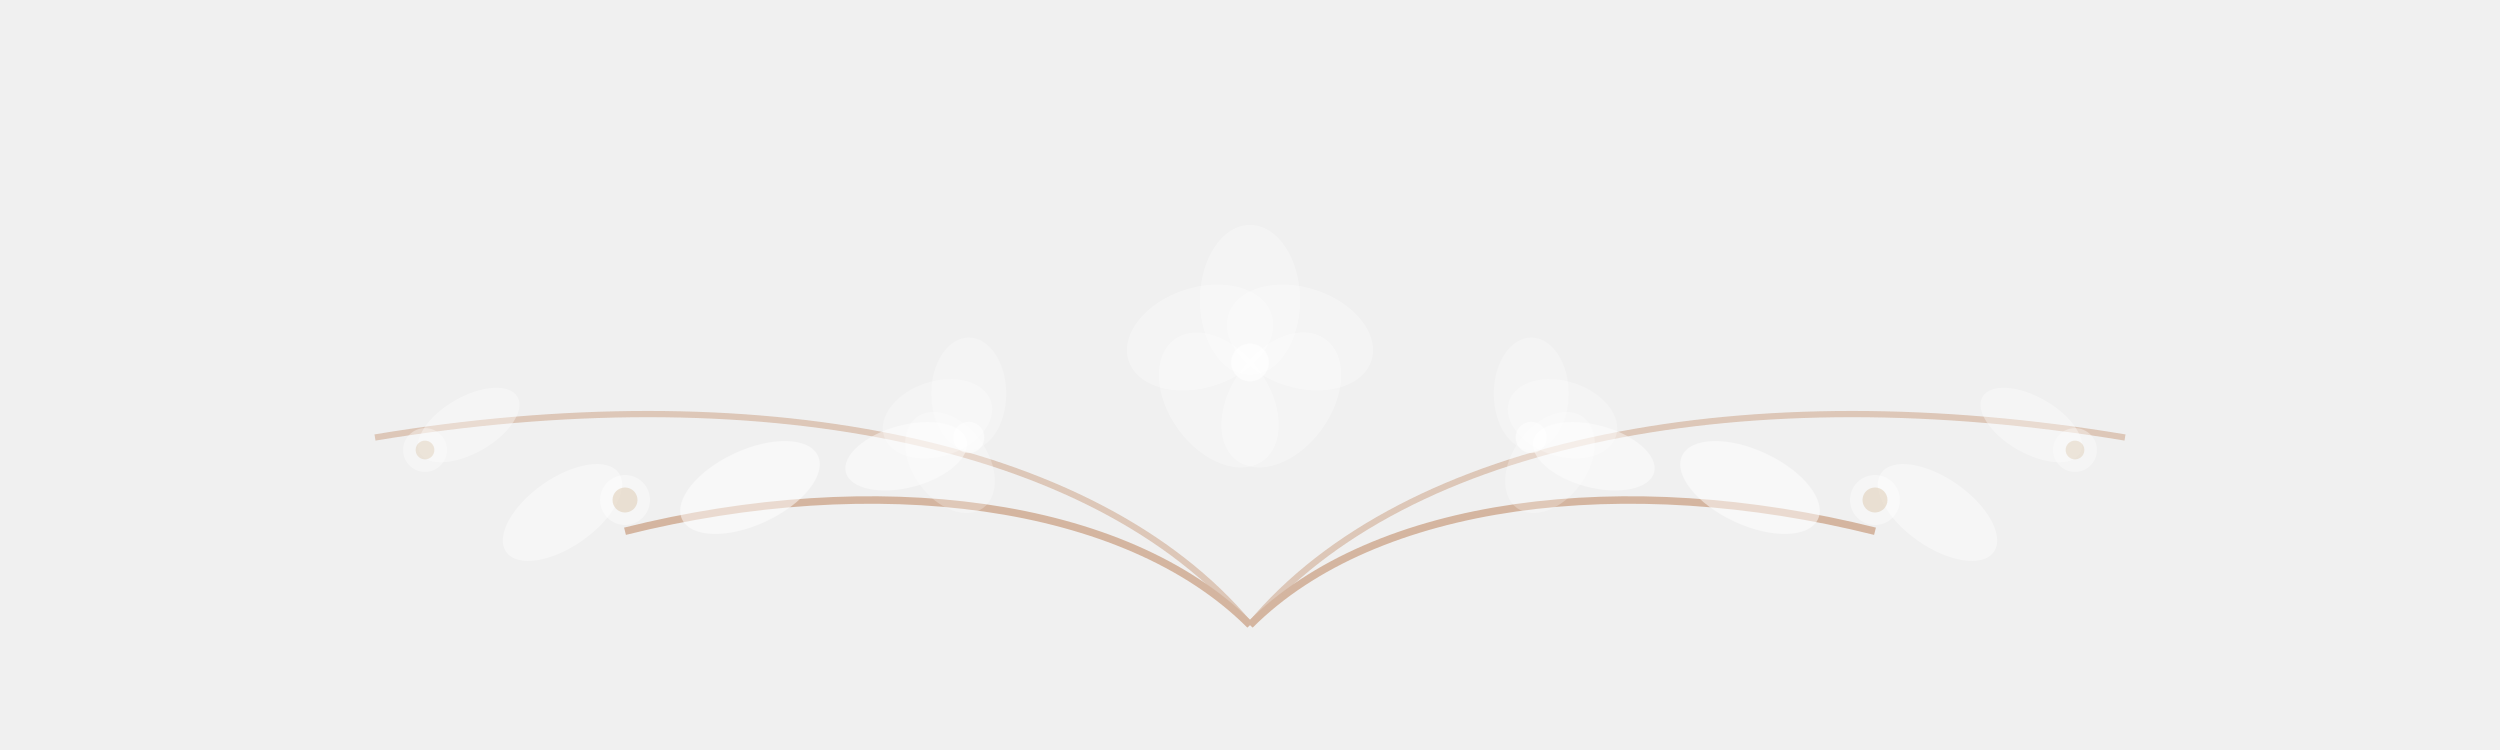
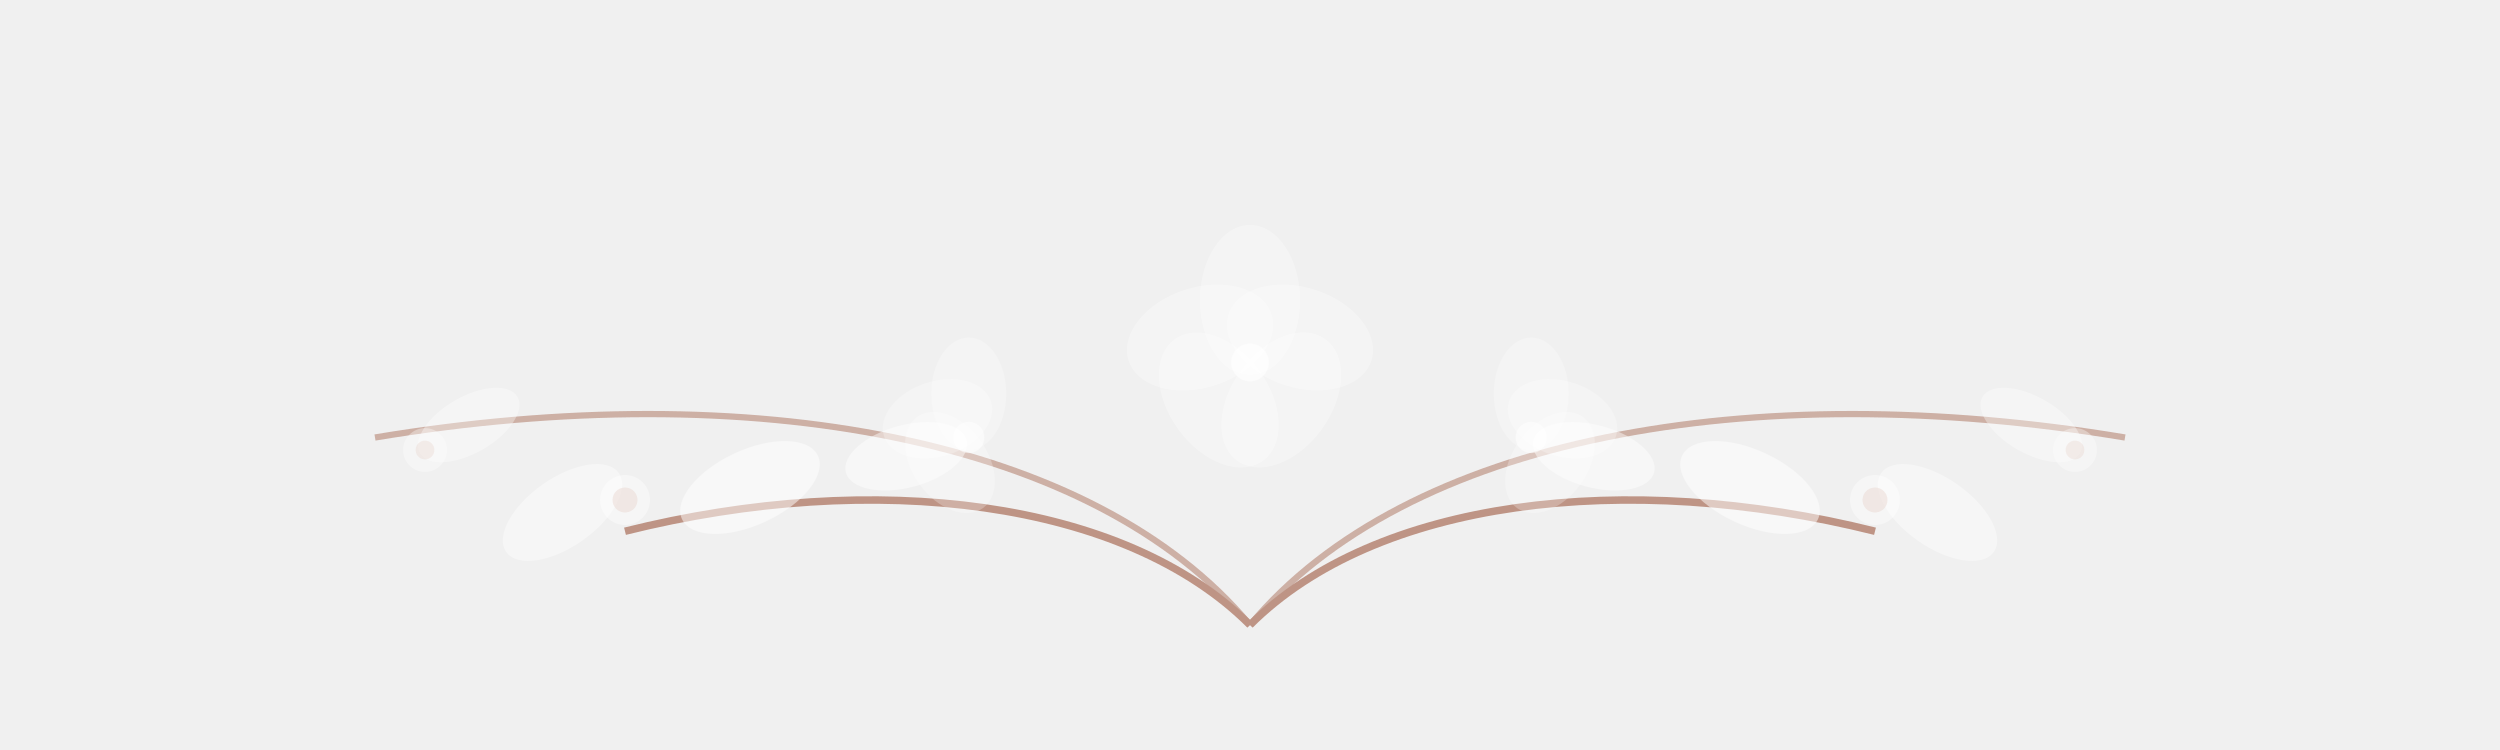
<svg xmlns="http://www.w3.org/2000/svg" viewBox="0 0 400 120" fill="none">
-   <path d="M200 100 C180 80, 140 75, 100 85" stroke="#D4B5A0" stroke-width="1.2" fill="none" />
-   <path d="M200 100 C175 70, 120 60, 60 70" stroke="#D4B5A0" stroke-width="1" fill="none" opacity="0.7" />
-   <path d="M200 100 C220 80, 260 75, 300 85" stroke="#D4B5A0" stroke-width="1.2" fill="none" />
-   <path d="M200 100 C225 70, 280 60, 340 70" stroke="#D4B5A0" stroke-width="1" fill="none" opacity="0.7" />
+   <path d="M200 100 C180 80, 140 75, 100 85" stroke="#be9485" stroke-width="1.2" fill="none" />
+   <path d="M200 100 C175 70, 120 60, 60 70" stroke="#be9485" stroke-width="1" fill="none" opacity="0.7" />
+   <path d="M200 100 C220 80, 260 75, 300 85" stroke="#be9485" stroke-width="1.2" fill="none" />
+   <path d="M200 100 C225 70, 280 60, 340 70" stroke="#be9485" stroke-width="1" fill="none" opacity="0.7" />
  <ellipse cx="120" cy="78" rx="12" ry="6" transform="rotate(-25 120 78)" fill="white" opacity="0.5" />
  <ellipse cx="145" cy="73" rx="10" ry="5" transform="rotate(-15 145 73)" fill="white" opacity="0.45" />
  <ellipse cx="90" cy="82" rx="11" ry="5.5" transform="rotate(-35 90 82)" fill="white" opacity="0.4" />
  <ellipse cx="75" cy="68" rx="9" ry="4.5" transform="rotate(-30 75 68)" fill="white" opacity="0.35" />
  <ellipse cx="280" cy="78" rx="12" ry="6" transform="rotate(25 280 78)" fill="white" opacity="0.5" />
  <ellipse cx="255" cy="73" rx="10" ry="5" transform="rotate(15 255 73)" fill="white" opacity="0.45" />
  <ellipse cx="310" cy="82" rx="11" ry="5.5" transform="rotate(35 310 82)" fill="white" opacity="0.4" />
  <ellipse cx="325" cy="68" rx="9" ry="4.5" transform="rotate(30 325 68)" fill="white" opacity="0.35" />
  <circle cx="200" cy="58" r="3" fill="white" opacity="0.6" />
  <ellipse cx="200" cy="48" rx="8" ry="12" fill="white" opacity="0.3" />
  <ellipse cx="192" cy="54" rx="8" ry="12" transform="rotate(72 192 54)" fill="white" opacity="0.3" />
  <ellipse cx="195" cy="64" rx="8" ry="12" transform="rotate(144 195 64)" fill="white" opacity="0.3" />
  <ellipse cx="205" cy="64" rx="8" ry="12" transform="rotate(216 205 64)" fill="white" opacity="0.3" />
  <ellipse cx="208" cy="54" rx="8" ry="12" transform="rotate(288 208 54)" fill="white" opacity="0.3" />
  <circle cx="100" cy="80" r="4" fill="white" opacity="0.4" />
-   <circle cx="100" cy="80" r="2" fill="#C9A87C" opacity="0.3" />
+   <circle cx="100" cy="80" r="2" fill="#E1c2b7" opacity="0.3" />
  <circle cx="68" cy="72" r="3.5" fill="white" opacity="0.35" />
-   <circle cx="68" cy="72" r="1.5" fill="#C9A87C" opacity="0.25" />
+   <circle cx="68" cy="72" r="1.5" fill="#E1c2b7" opacity="0.25" />
  <circle cx="300" cy="80" r="4" fill="white" opacity="0.4" />
-   <circle cx="300" cy="80" r="2" fill="#C9A87C" opacity="0.3" />
+   <circle cx="300" cy="80" r="2" fill="#E1c2b7" opacity="0.3" />
  <circle cx="332" cy="72" r="3.5" fill="white" opacity="0.35" />
-   <circle cx="332" cy="72" r="1.5" fill="#C9A87C" opacity="0.25" />
+   <circle cx="332" cy="72" r="1.5" fill="#E1c2b7" opacity="0.25" />
  <circle cx="155" cy="70" r="2.5" fill="white" opacity="0.5" />
  <ellipse cx="155" cy="63" rx="6" ry="9" fill="white" opacity="0.25" />
  <ellipse cx="150" cy="67" rx="6" ry="9" transform="rotate(72 150 67)" fill="white" opacity="0.25" />
  <ellipse cx="152" cy="74" rx="6" ry="9" transform="rotate(144 152 74)" fill="white" opacity="0.25" />
  <circle cx="245" cy="70" r="2.5" fill="white" opacity="0.5" />
  <ellipse cx="245" cy="63" rx="6" ry="9" fill="white" opacity="0.25" />
  <ellipse cx="250" cy="67" rx="6" ry="9" transform="rotate(-72 250 67)" fill="white" opacity="0.25" />
  <ellipse cx="248" cy="74" rx="6" ry="9" transform="rotate(-144 248 74)" fill="white" opacity="0.25" />
</svg>
